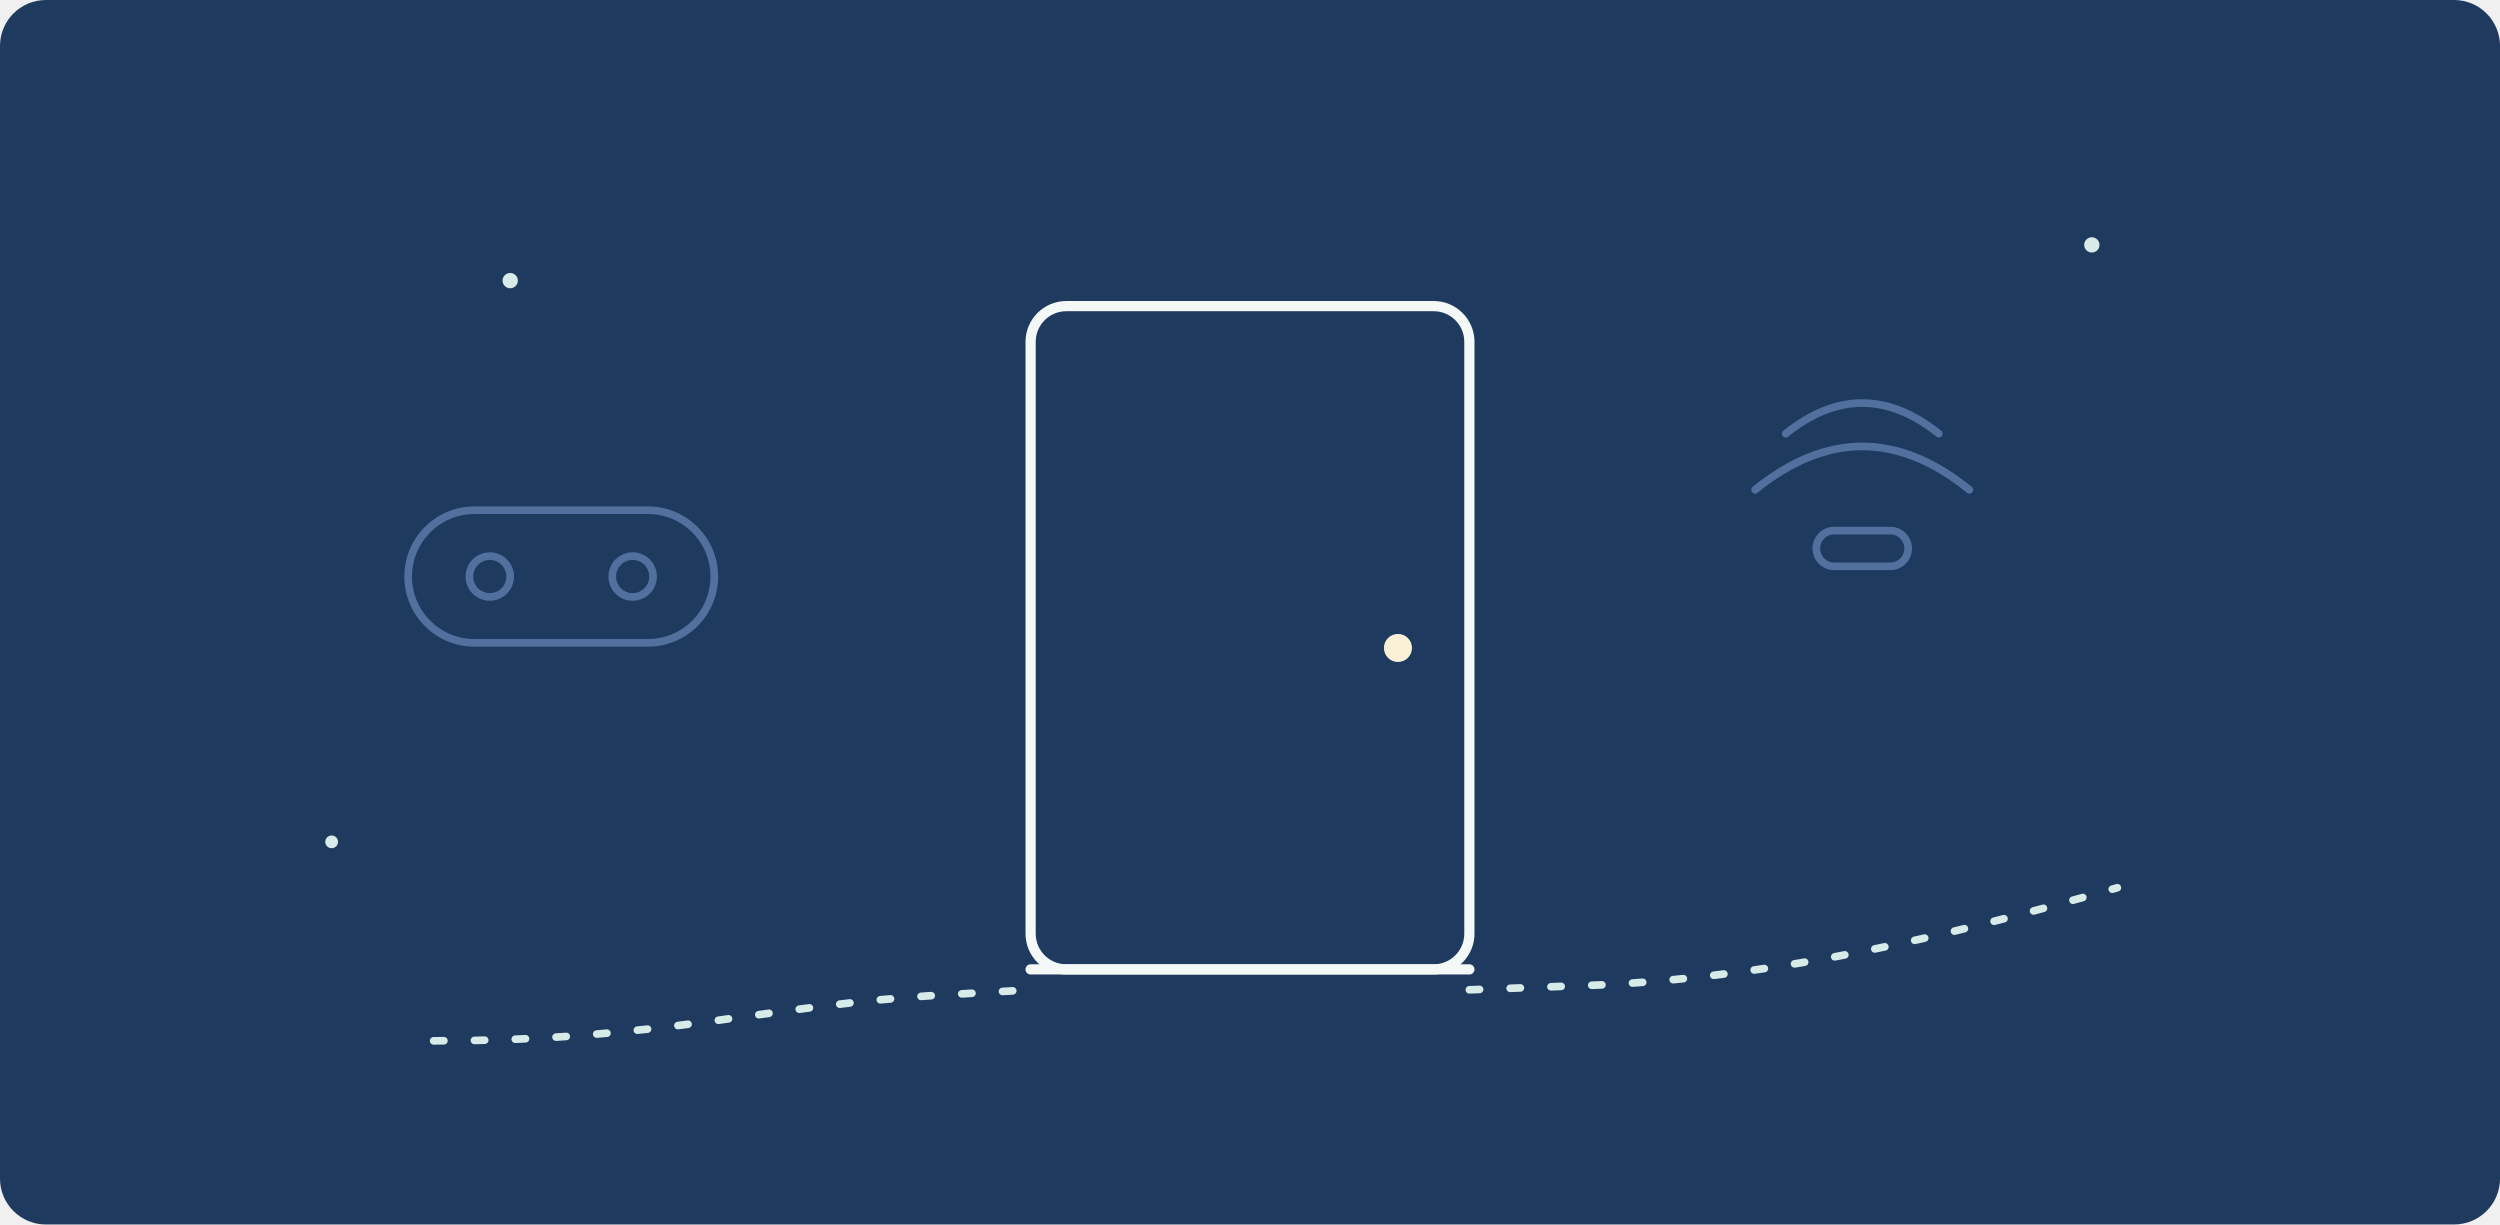
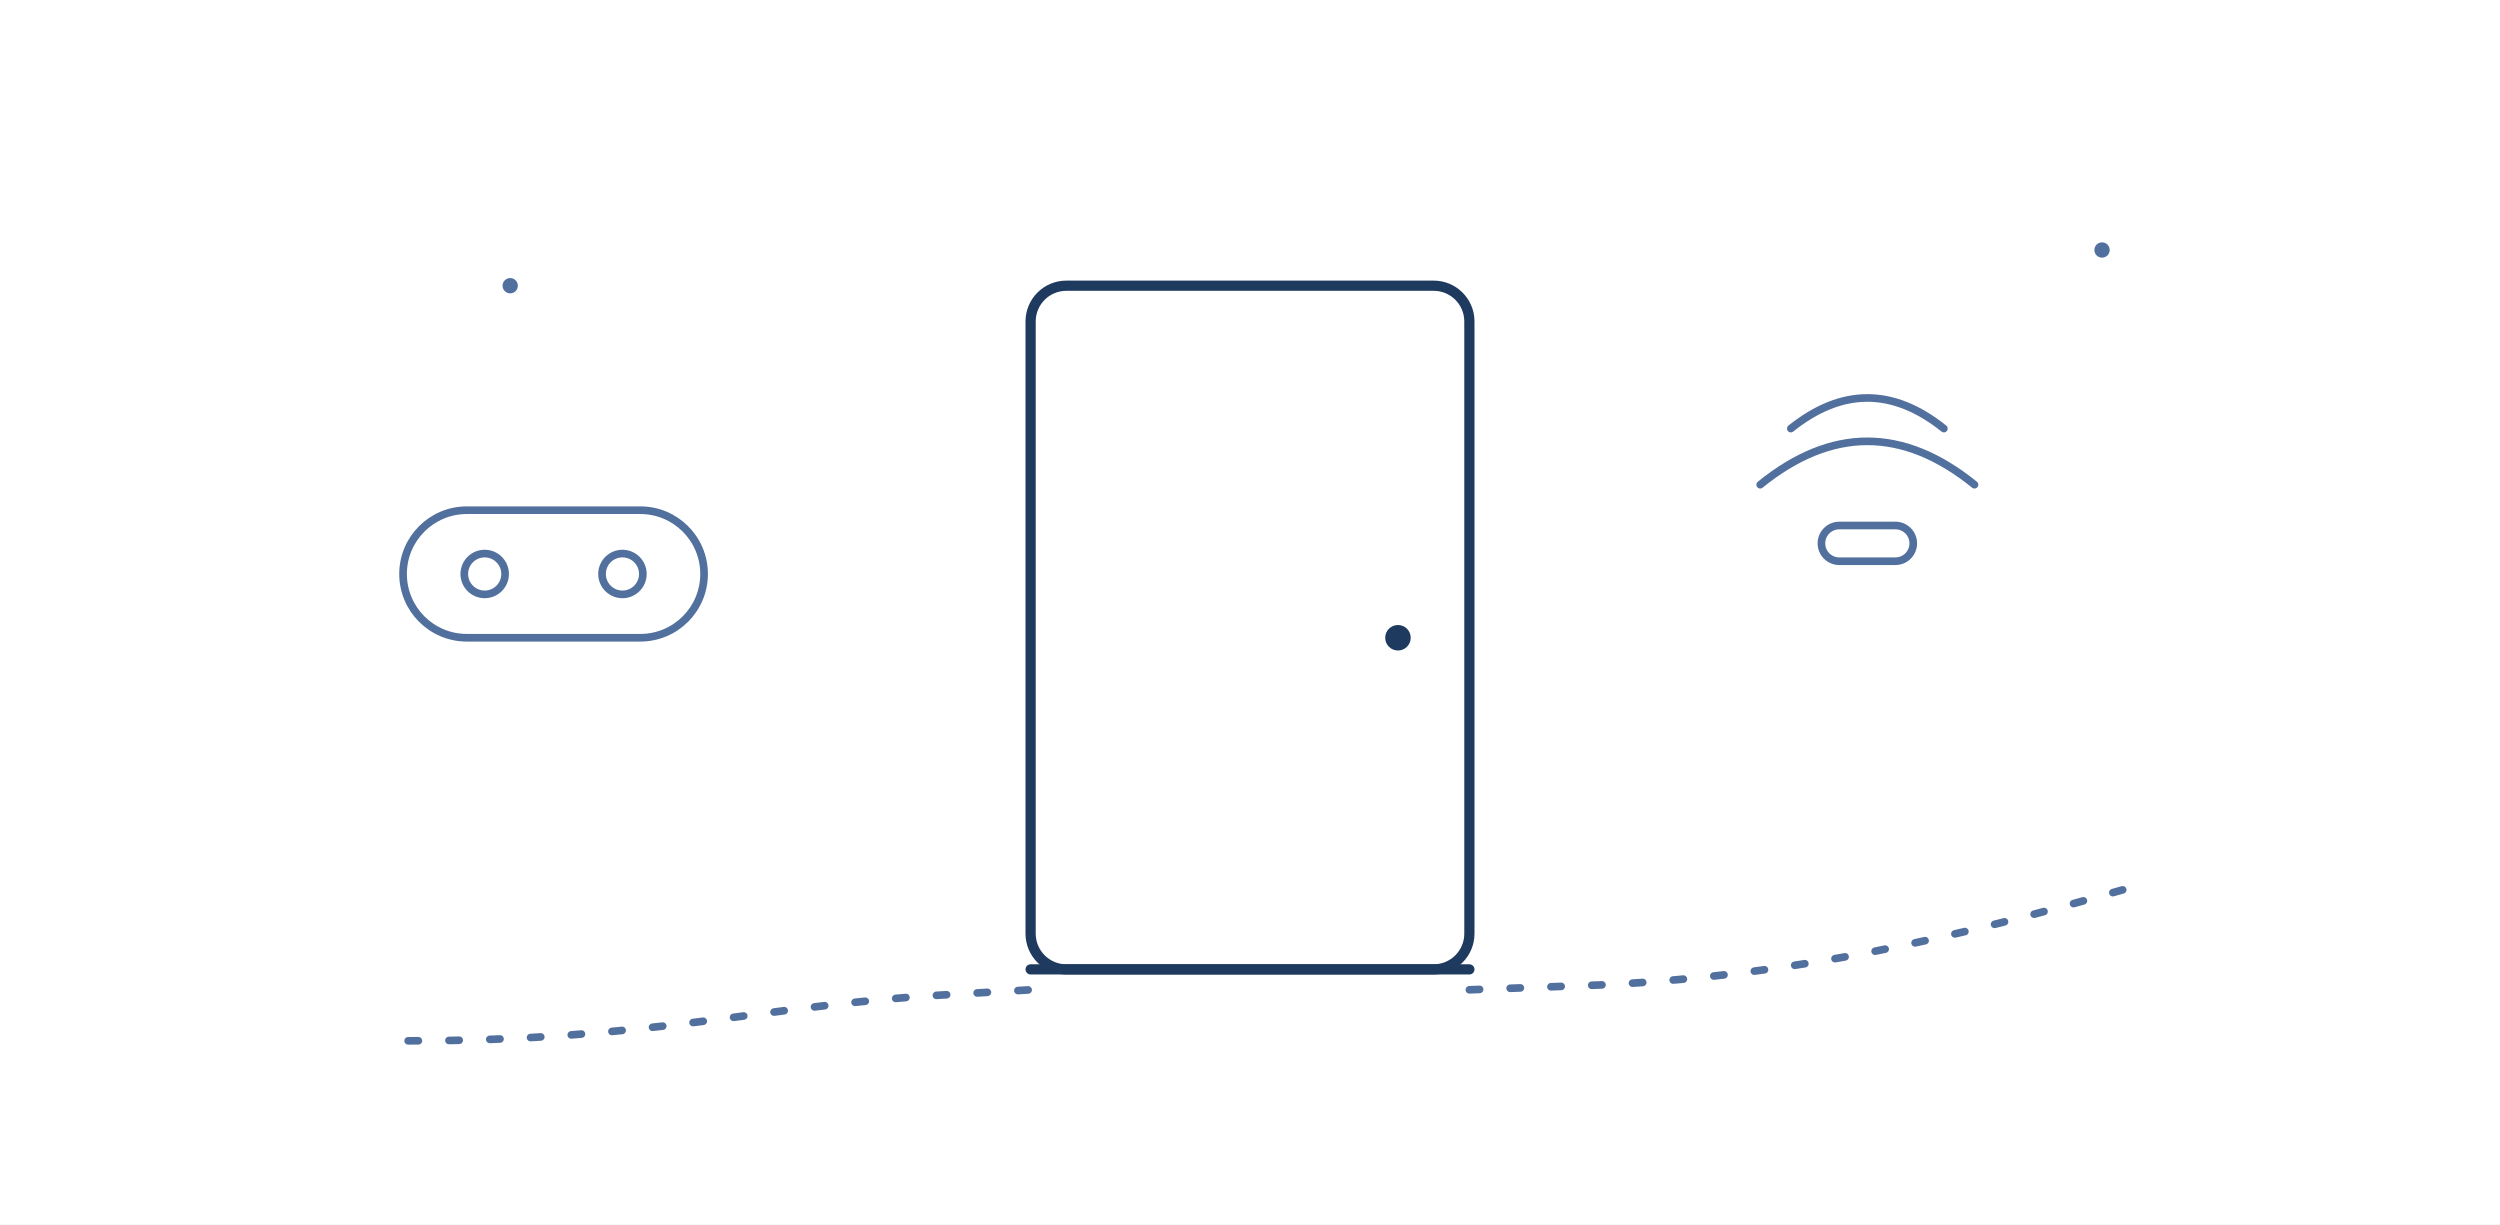
<svg xmlns="http://www.w3.org/2000/svg" width="980" height="480" viewBox="0 0 980 480">
-   <rect x="0" y="0" width="980" height="480" rx="18" fill="#1F3A5F" />
+   <rect x="0" y="0" width="980" height="480" fill="#FFFFFF" />
  <g fill="none" stroke-linecap="round" stroke-linejoin="round">
-     <rect x="404" y="120" width="172" height="260" rx="14" stroke="#F4F8F7" stroke-width="4" />
-     <line x1="404" y1="380" x2="576" y2="380" stroke="#F4F8F7" stroke-width="4" />
-     <circle cx="548" cy="254" r="5" fill="#FAF0D7" stroke="#FAF0D7" />
-     <path d="M 170 408 C 260 408 300 394 370 390 L 404 388" stroke="#D7EBE8" stroke-width="3" stroke-dasharray="4 12" />
-     <path d="M 576 388 L 630 386 C 700 382 760 368 830 348" stroke="#D7EBE8" stroke-width="3" stroke-dasharray="4 12" />
-     <rect x="160" y="200" width="120" height="52" rx="26" stroke="#52709E" stroke-width="3" />
-     <circle cx="192" cy="226" r="8" stroke="#52709E" stroke-width="3" />
-     <circle cx="248" cy="226" r="8" stroke="#52709E" stroke-width="3" />
-     <path d="M 700 170 Q 730 146 760 170" stroke="#52709E" stroke-width="3" />
-     <path d="M 688 192 Q 730 158 772 192" stroke="#52709E" stroke-width="3" />
-     <rect x="712" y="208" width="36" height="14" rx="7" stroke="#52709E" stroke-width="3" />
+     <rect x="404" y="112" width="172" height="268" rx="14" stroke="#1F3A5F" stroke-width="4" />
+     <line x1="404" y1="380" x2="576" y2="380" stroke="#1F3A5F" stroke-width="4" />
+     <circle cx="548" cy="250" r="5" fill="#1F3A5F" />
+     <path d="M 160 408 C 255 408 300 394 370 390 L 404 388" stroke="#52709E" stroke-width="3" stroke-dasharray="4 12" />
+     <path d="M 576 388 L 630 386 C 705 382 765 368 835 348" stroke="#52709E" stroke-width="3" stroke-dasharray="4 12" />
+     <rect x="158" y="200" width="118" height="50" rx="25" stroke="#52709E" stroke-width="3" />
+     <circle cx="190" cy="225" r="8" stroke="#52709E" stroke-width="3" />
+     <circle cx="244" cy="225" r="8" stroke="#52709E" stroke-width="3" />
+     <path d="M 702 168 Q 732 144 762 168" stroke="#52709E" stroke-width="3" />
+     <path d="M 690 190 Q 732 156 774 190" stroke="#52709E" stroke-width="3" />
+     <rect x="714" y="206" width="36" height="14" rx="7" stroke="#52709E" stroke-width="3" />
  </g>
-   <circle cx="200" cy="110" r="3" fill="#D7EBE8" />
-   <circle cx="820" cy="96" r="3" fill="#D7EBE8" />
-   <circle cx="130" cy="330" r="2.5" fill="#D7EBE8" />
+   <circle cx="200" cy="112" r="3" fill="#52709E" />
+   <circle cx="824" cy="98" r="3" fill="#52709E" />
</svg>
